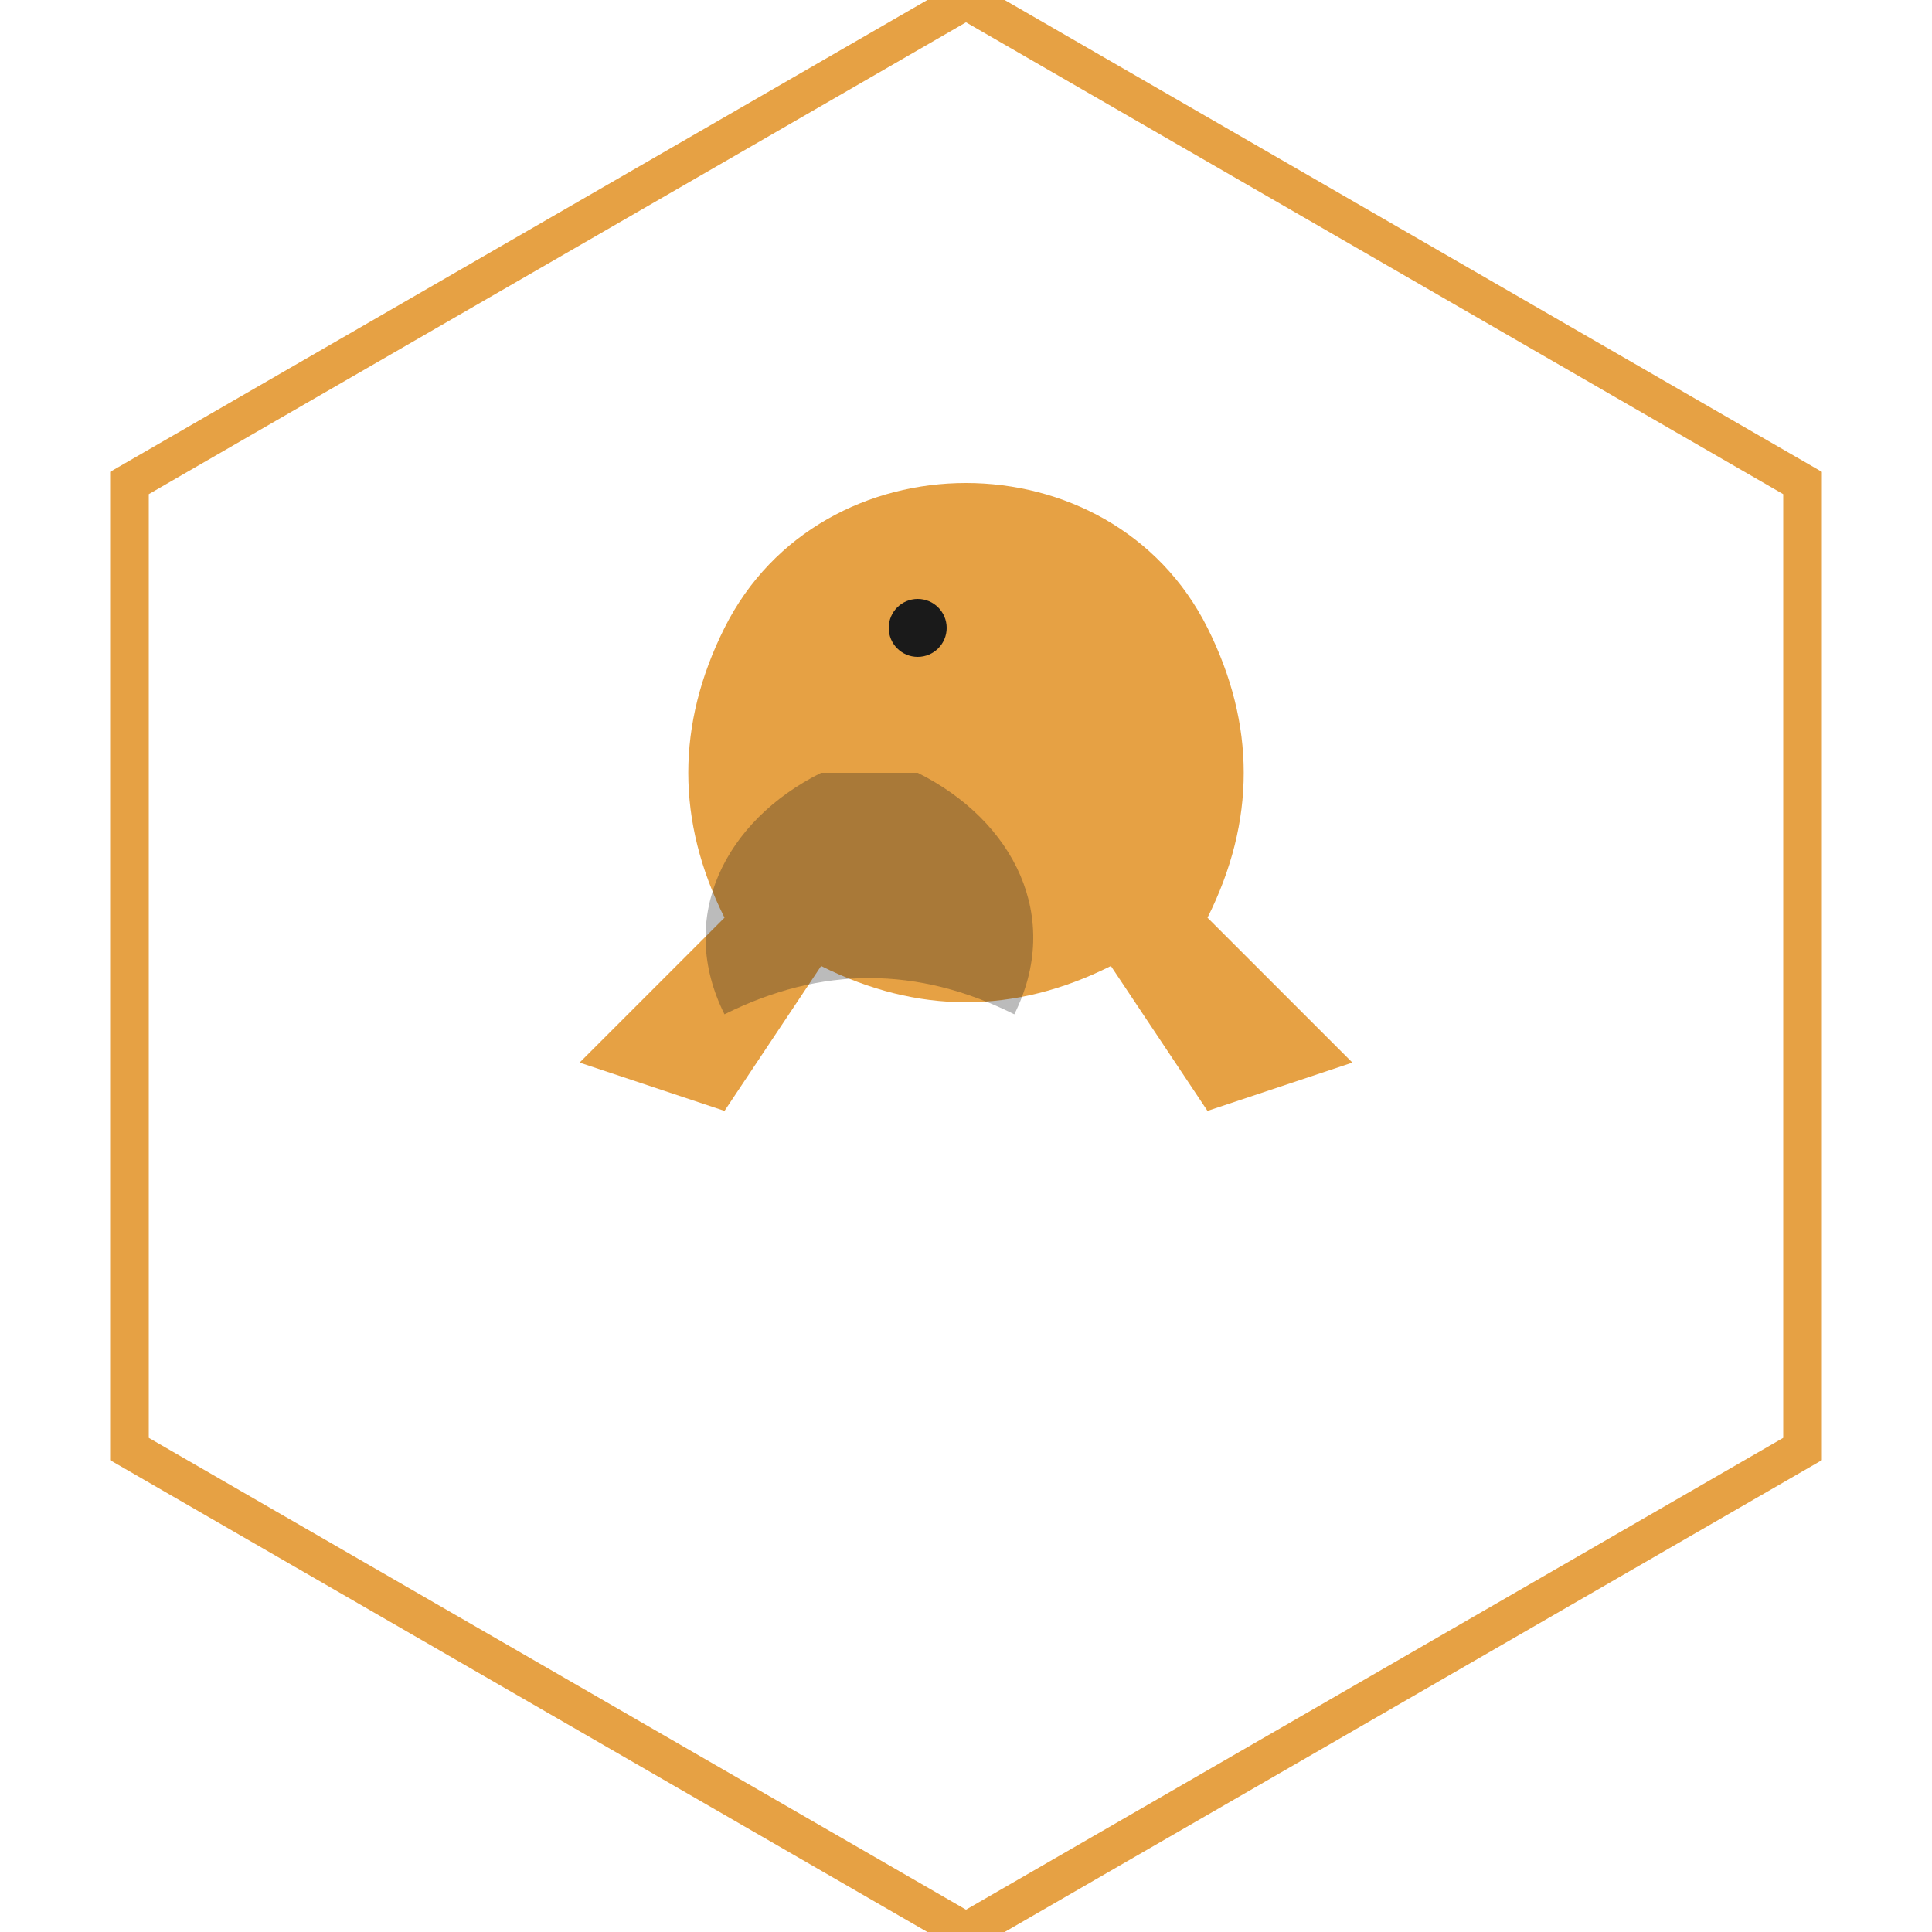
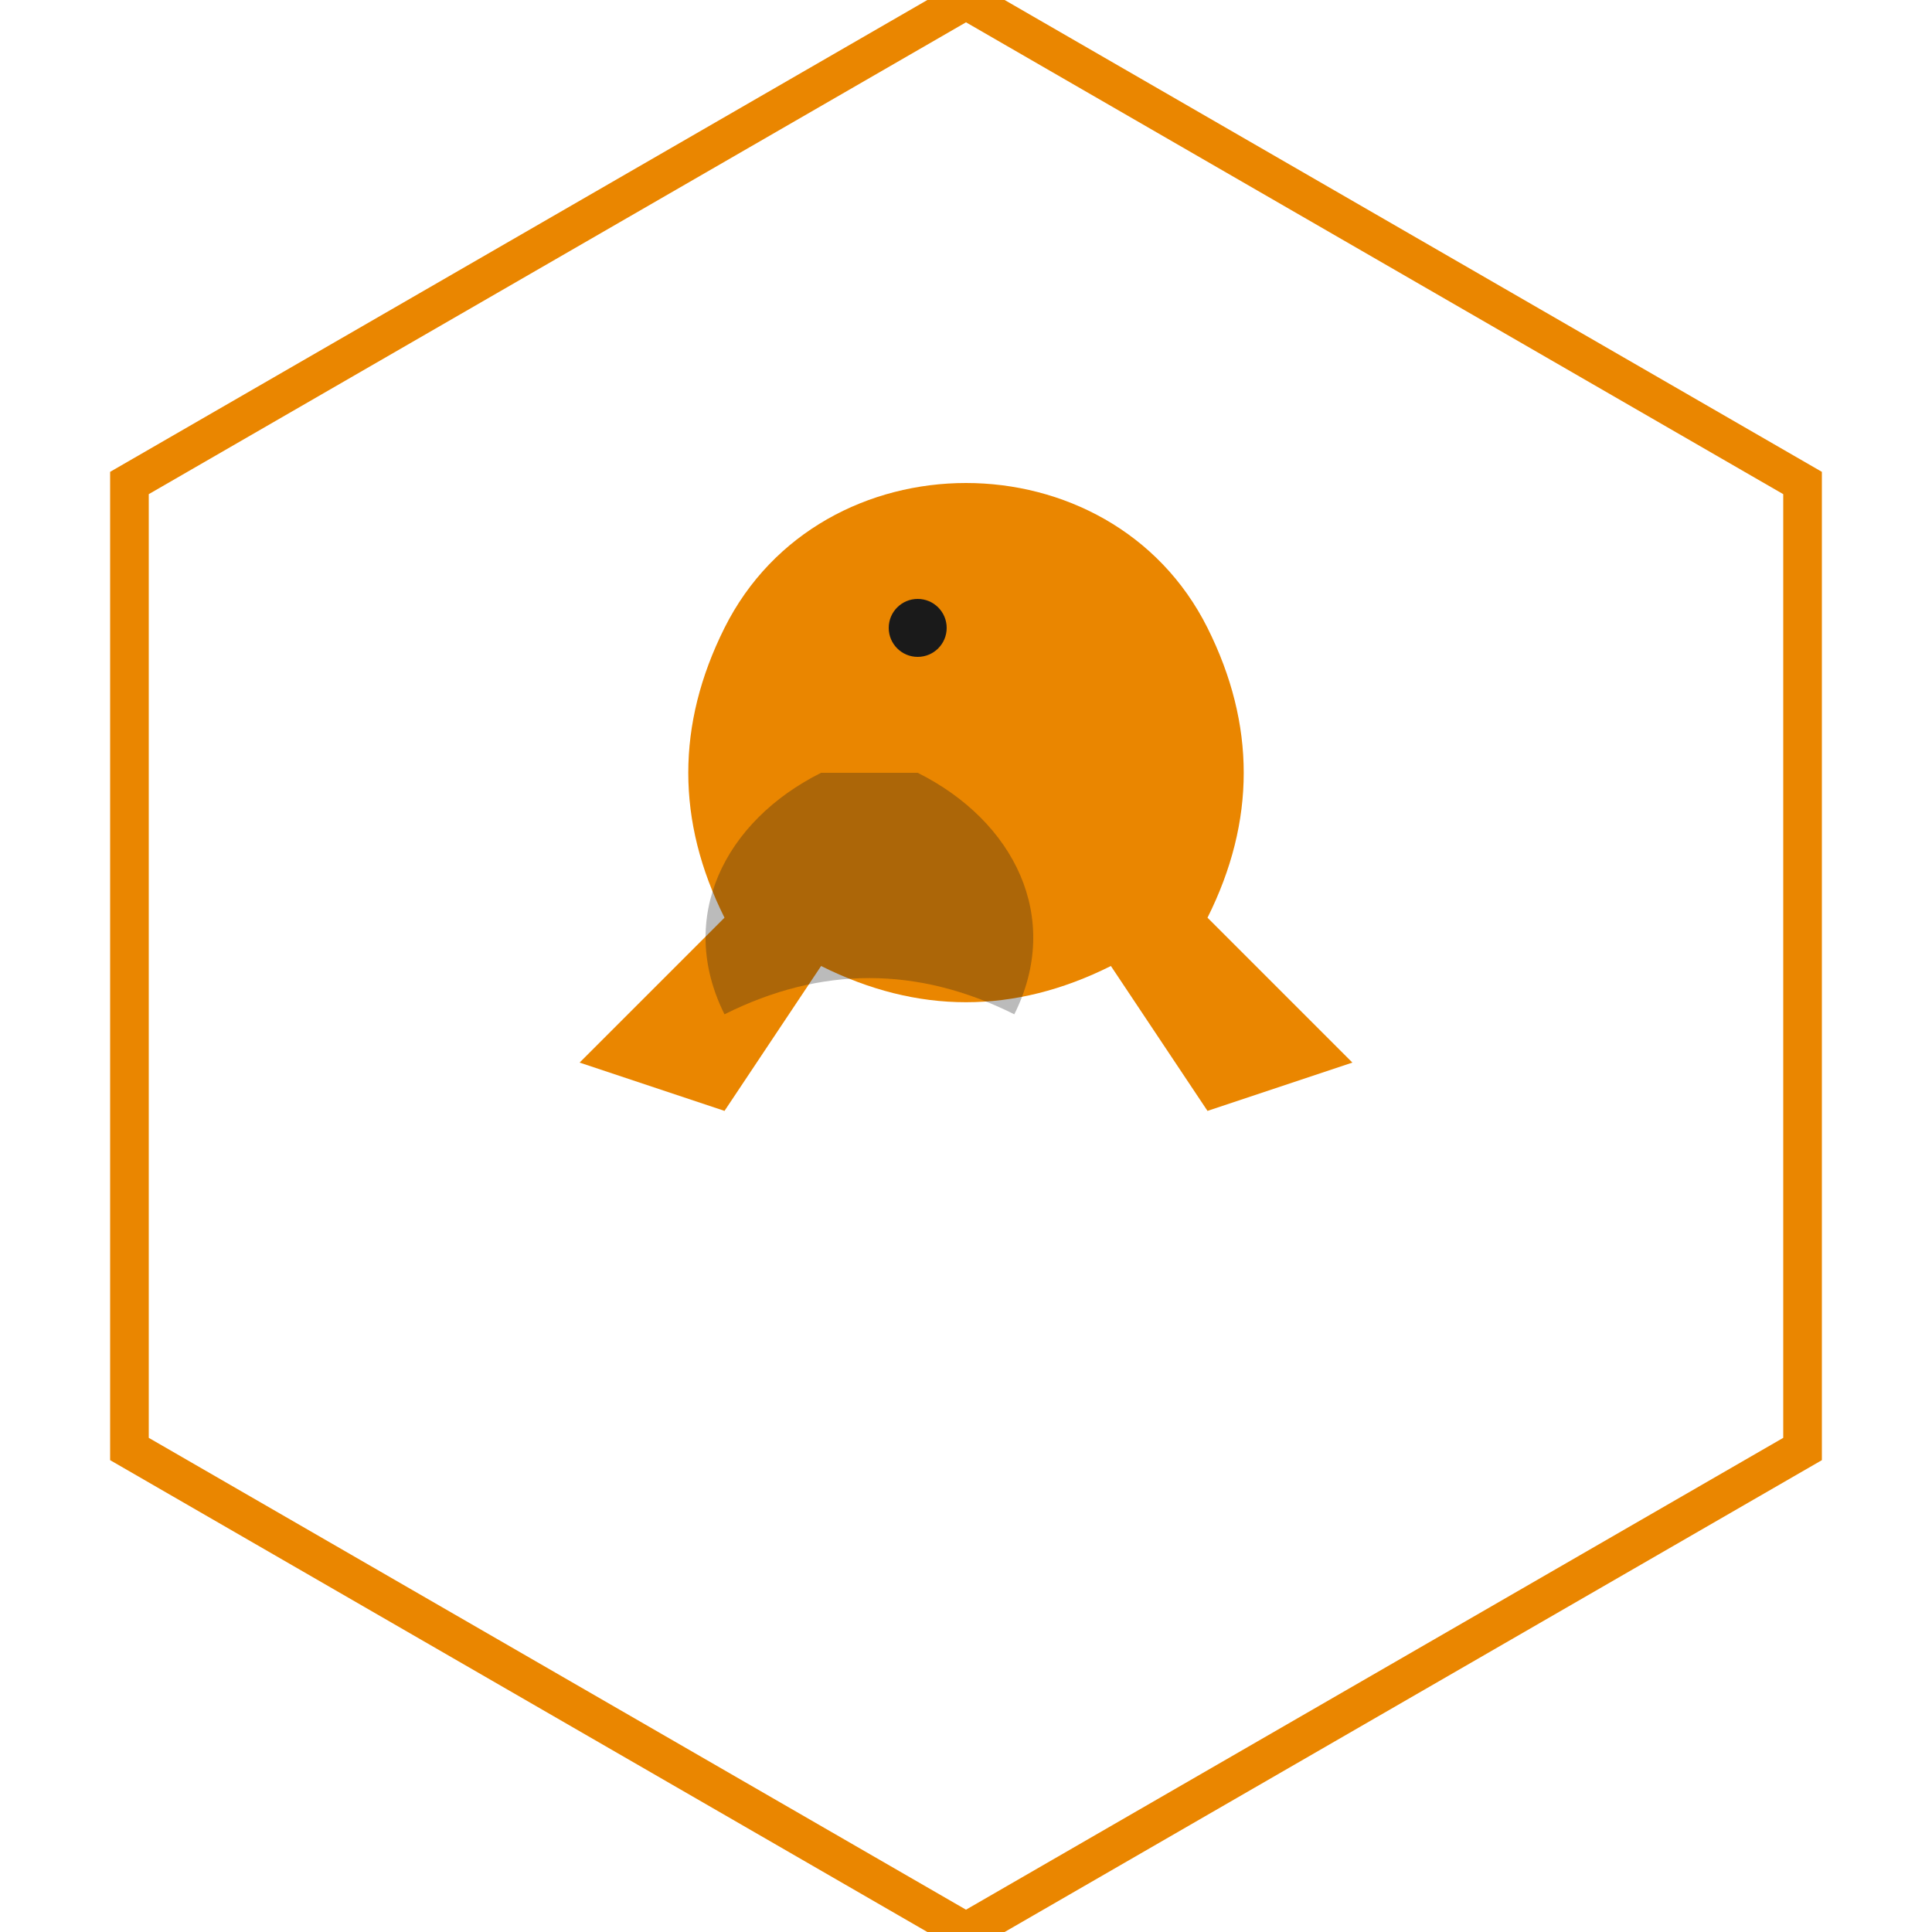
<svg xmlns="http://www.w3.org/2000/svg" width="200" height="200" viewBox="0 0 200 200">
-   <polygon points="100 0, 186.6 50, 186.6 150, 100 200, 13.4 150, 13.4 50" fill="none" stroke="#e6a144" stroke-width="4" />
-   <path d="M100,50 C110,50 120,55 125,65 C130,75 130,85 125,95 L140,110 L125,115 L115,100 C105,105 95,105 85,100 L75,115 L60,110 L75,95 C70,85 70,75 75,65 C80,55 90,50 100,50 Z" fill="#e6a144" />
+   <polygon points="100 0, 186.6 50, 186.6 150, 100 200, 13.4 150, 13.4 50" fill="none" stroke="#EA8600" stroke-width="4" />
+   <path d="M100,50 C110,50 120,55 125,65 C130,75 130,85 125,95 L140,110 L125,115 L115,100 C105,105 95,105 85,100 L75,115 L60,110 L75,95 C70,85 70,75 75,65 C80,55 90,50 100,50 Z" fill="#EA8600" />
  <circle cx="95" cy="65" r="3" fill="#1a1a1a" />
  <path d="M85,80 C75,85 70,95 75,105 C85,100 95,100 105,105 C110,95 105,85 95,80 Z" fill="#1a1a1a" opacity="0.3" />
</svg>
